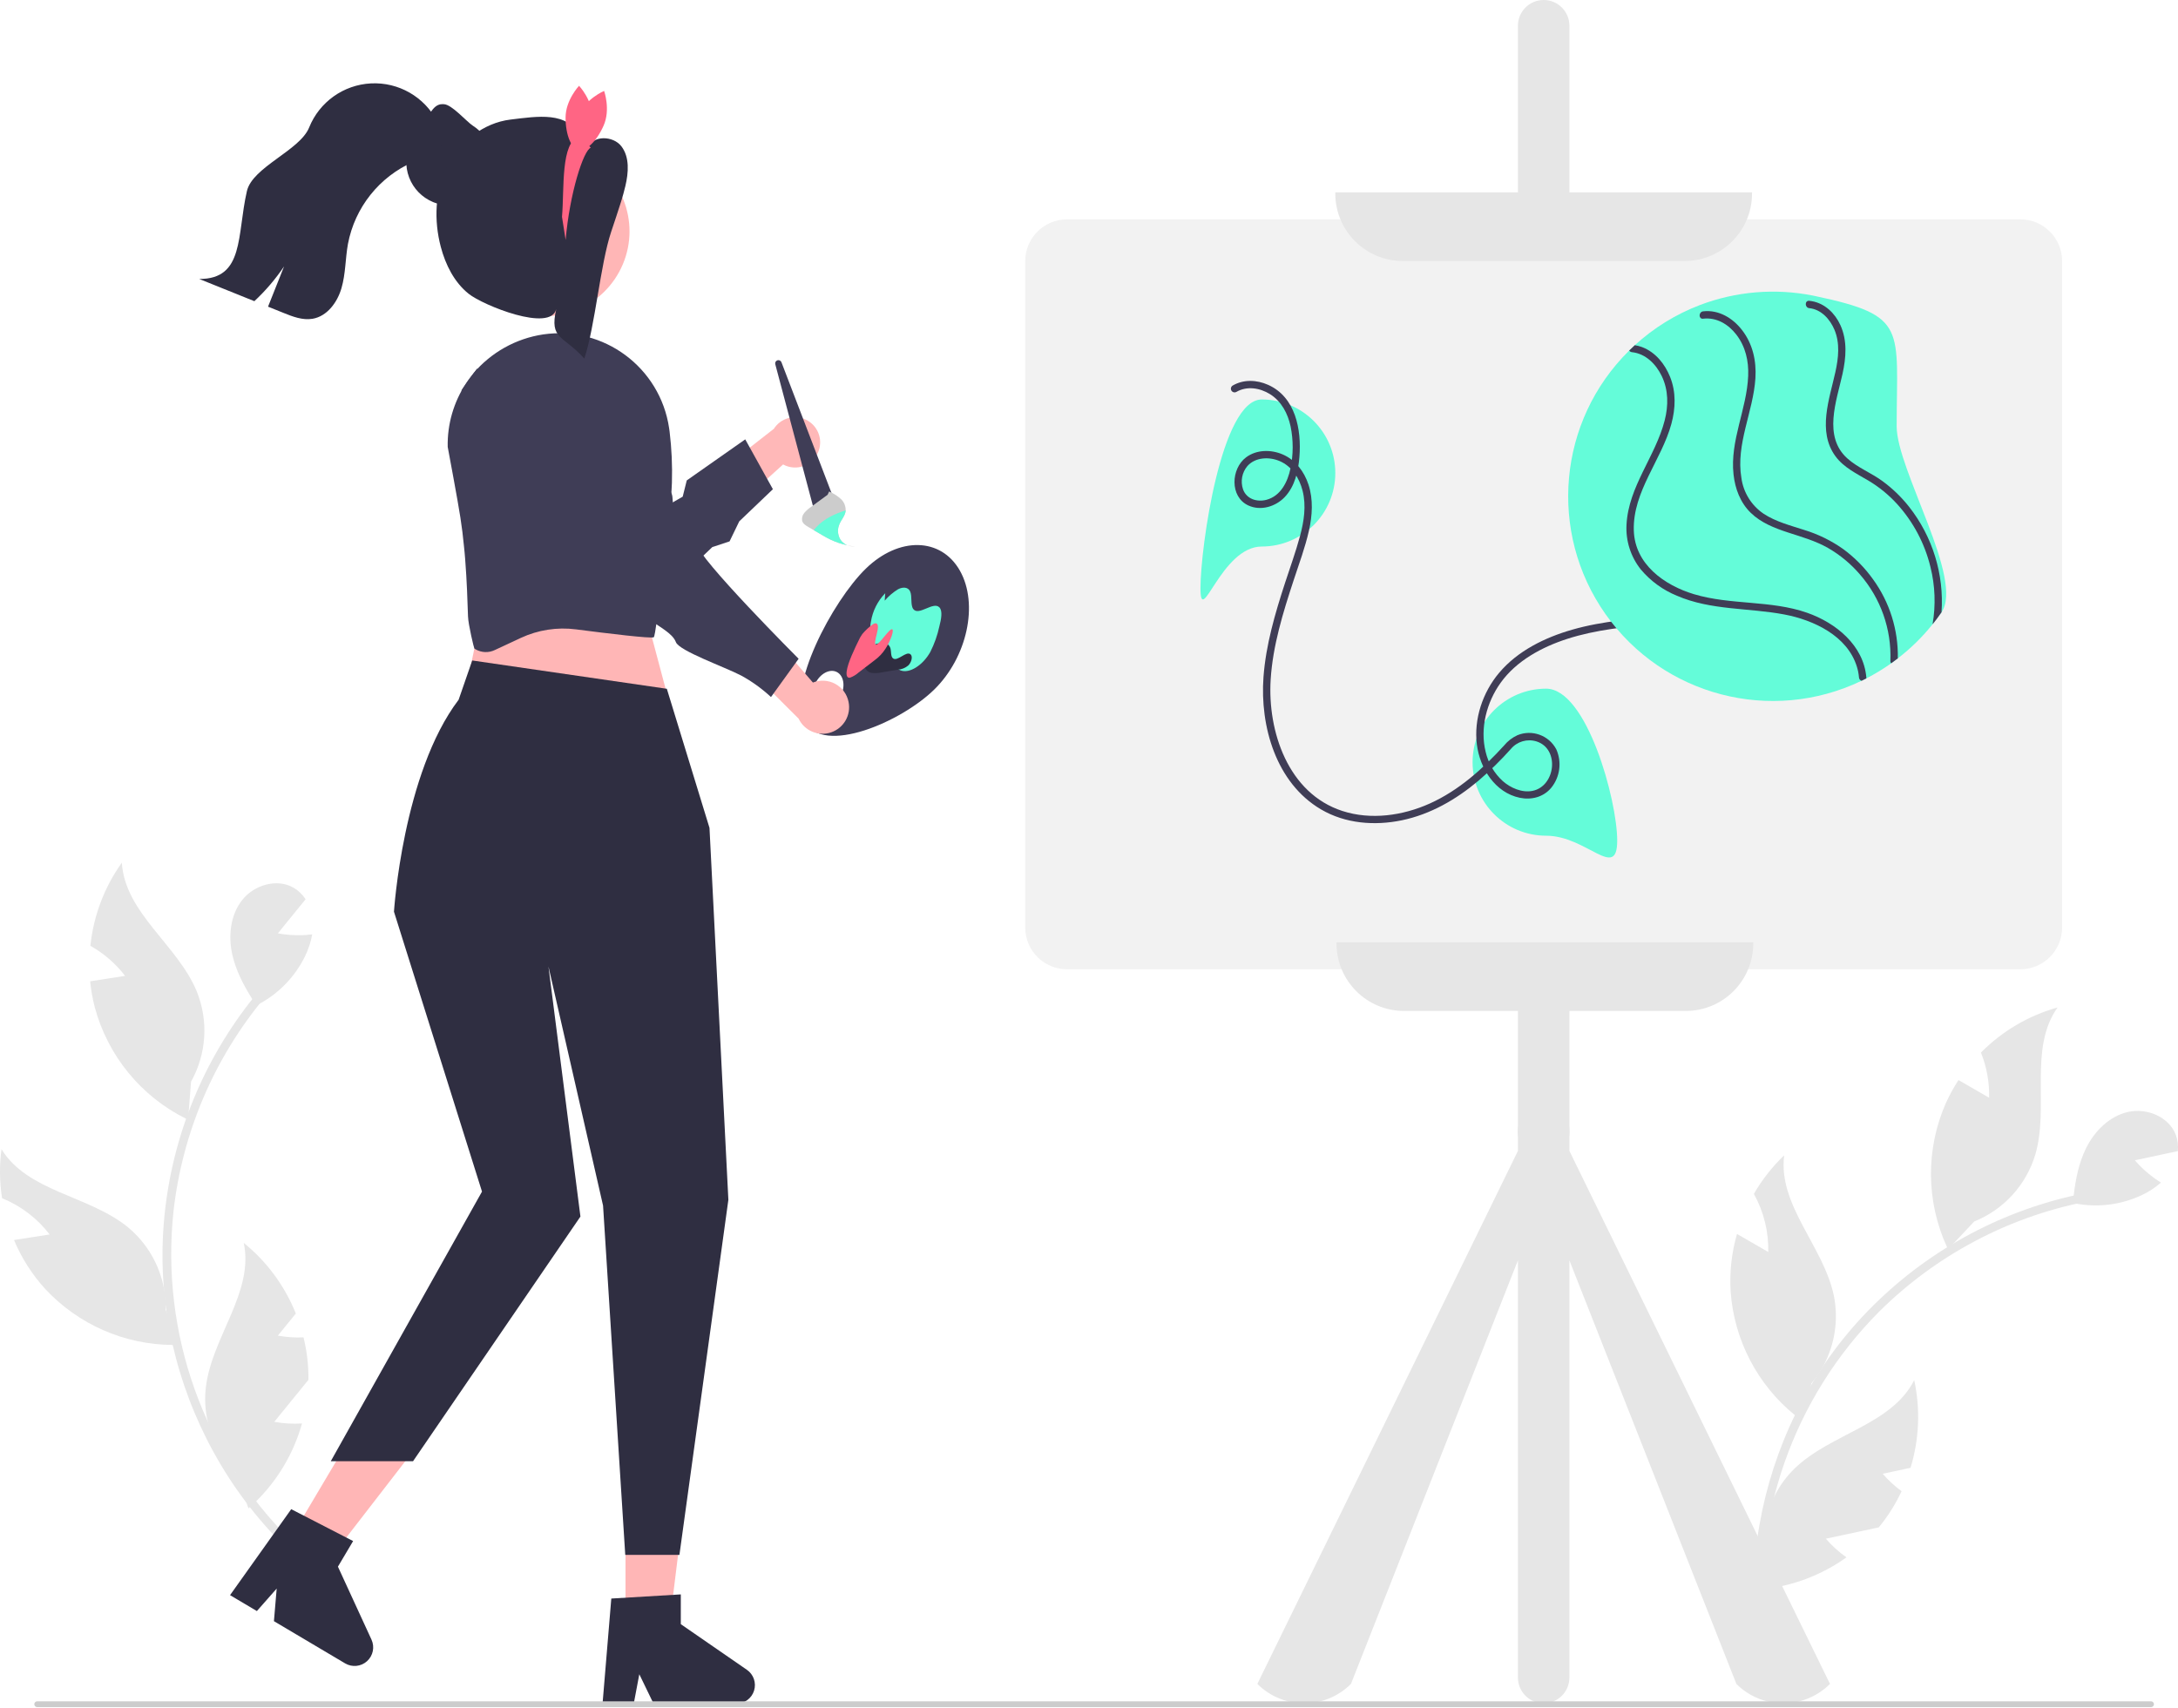
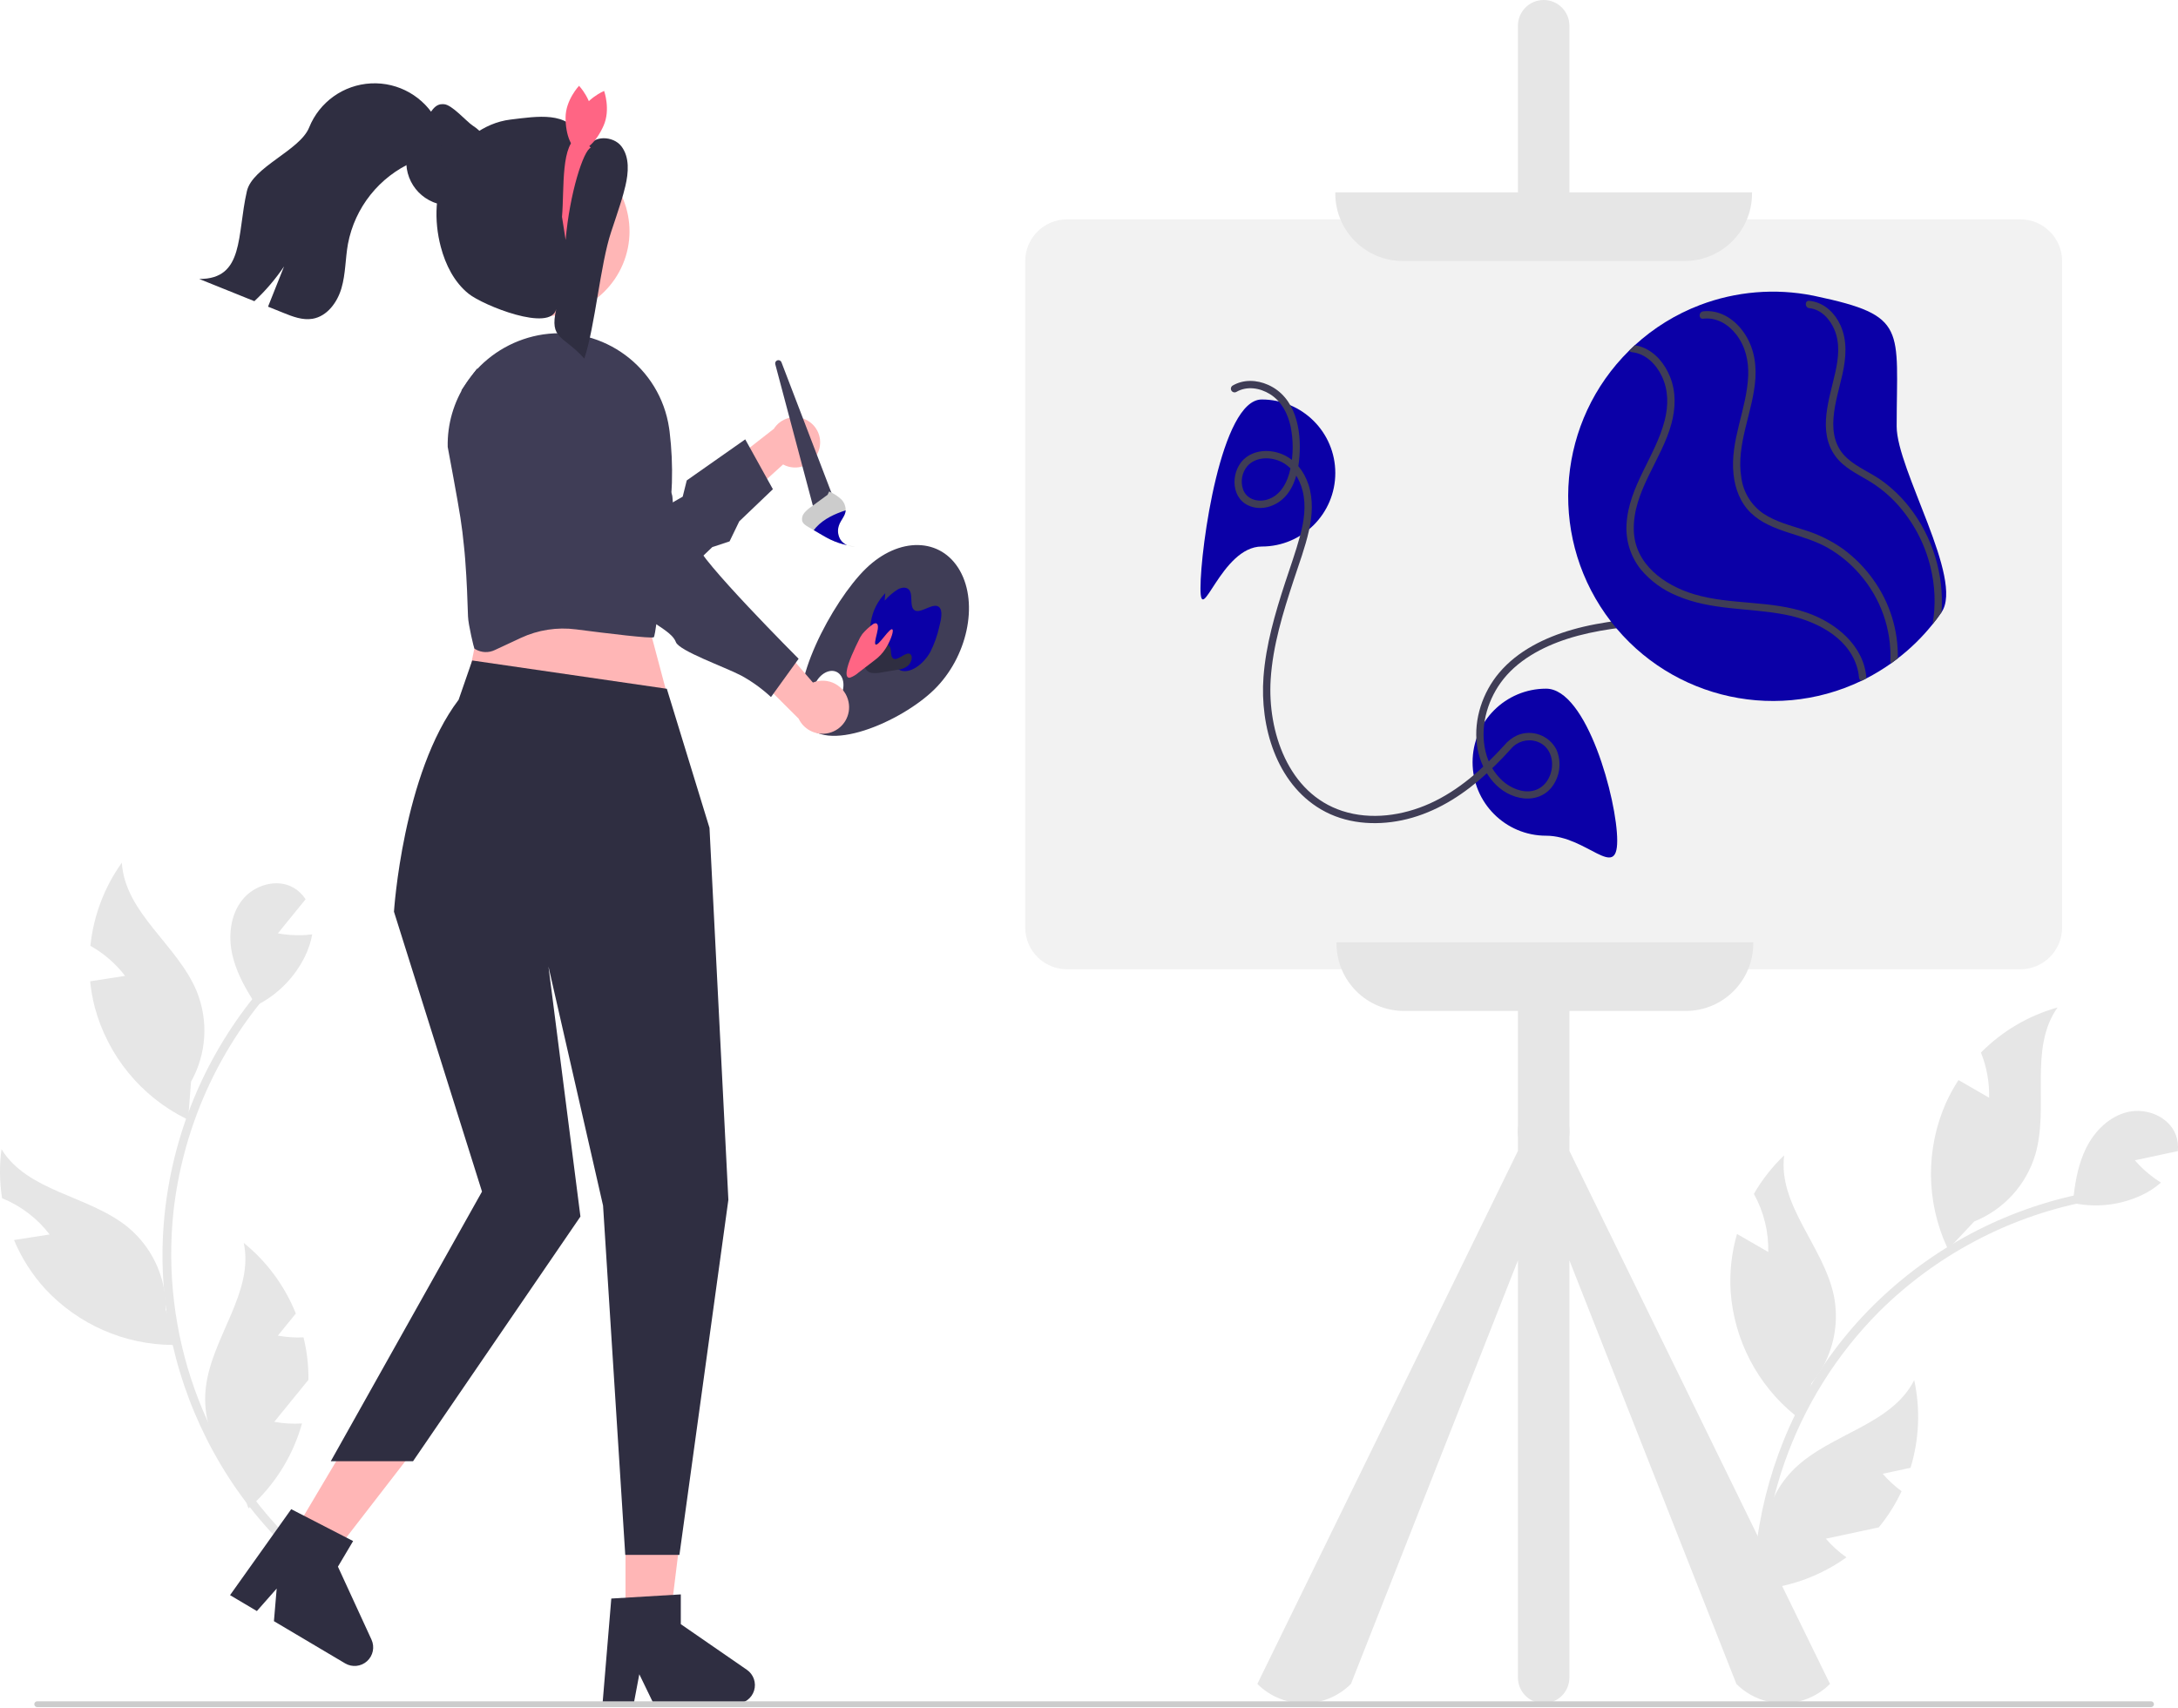
<svg xmlns="http://www.w3.org/2000/svg" data-name="Layer 1" width="888.48" height="696.572" viewBox="0 0 888.48 696.572">
  <path d="M536.79,383.148c13.527-13.196,18.25-34.945,10.55-48.576-7.7-13.632-24.907-13.984-38.434-.788s-32.537,48.883-24.837,62.515C491.769,409.93,523.263,396.345,536.79,383.148Zm-46.68,7.155c-2.881-1.384-3.666-5.735-1.752-9.718s5.801-6.088,8.682-4.704,3.666,5.735,1.752,9.718S492.991,391.688,490.11,390.303Z" transform="translate(-155.7598 -101.7139)" fill="#3f3d56" />
-   <path d="M520.075,373.107q-1.954-1.785-3.907-3.57a16.216,16.216,0,0,1-4.297-5.265,15.912,15.912,0,0,1-.819-8.958,21.5,21.5,0,0,1,5.822-11.543l-.209,3.031a23.117,23.117,0,0,1,5.455-4.663c1.929-.996,4.051-.926,4.89.846.96,2.028.046,5.666,1.347,7.293,2.25,2.814,8.115-3.264,10.588-.764,1.441,1.457.759,4.913.004,7.822a43.569,43.569,0,0,1-3.663,10.361c-3.011,5.421-8.51,9.005-12.229,7.542A10.151,10.151,0,0,1,520.075,373.107Z" transform="translate(-155.7598 -101.7139)" fill="#64fcd9" />
+   <path d="M520.075,373.107q-1.954-1.785-3.907-3.57a16.216,16.216,0,0,1-4.297-5.265,15.912,15.912,0,0,1-.819-8.958,21.5,21.5,0,0,1,5.822-11.543l-.209,3.031a23.117,23.117,0,0,1,5.455-4.663c1.929-.996,4.051-.926,4.89.846.96,2.028.046,5.666,1.347,7.293,2.25,2.814,8.115-3.264,10.588-.764,1.441,1.457.759,4.913.004,7.822a43.569,43.569,0,0,1-3.663,10.361c-3.011,5.421-8.51,9.005-12.229,7.542A10.151,10.151,0,0,1,520.075,373.107Z" transform="translate(-155.7598 -101.7139)" fill="#0b00a7" />
  <path d="M508.54,373.835c-.685-2.323.722-5.344,2.057-7.889l.674-.699a12.508,12.508,0,0,1,4.44-1.279,3.18,3.18,0,0,1,3.277,2.236c.394,1.364.076,3.312,1.021,4.108,1.826,1.541,5.491-3.232,7.234-1.568.978.933.271,3.339-.987,4.522a7.478,7.478,0,0,1-4.201,1.707q-3.355.558-6.71,1.115a11.419,11.419,0,0,1-3.991.201A3.522,3.522,0,0,1,508.54,373.835Z" transform="translate(-155.7598 -101.7139)" fill="#2f2e41" />
  <path d="M501.161,375.564c.472-3.435,3.099-8.964,5.443-13.689l.913-1.439a23.377,23.377,0,0,1,4.481-4.114c1.275-.698,2.159-.183,1.839,2.099-.284,2.02-1.461,5.313-1.002,6.164.889,1.645,6.303-7.753,7.063-5.872.426,1.056-1.304,5.268-2.952,7.758a17.546,17.546,0,0,1-4.469,4.696q-3.197,2.449-6.394,4.898a10.837,10.837,0,0,1-3.59,2.167C501.507,378.407,500.875,377.648,501.161,375.564Z" transform="translate(-155.7598 -101.7139)" fill="#ff6584" />
  <path d="M501.9,388.05a10.761,10.761,0,0,0-14.523-7.834l-25.013-28.926-5.393,19.126L481.551,394.953a10.819,10.819,0,0,0,20.349-6.903Z" transform="translate(-155.7598 -101.7139)" fill="#ffb8b8" />
  <path d="M418.867,277.884l-6.633,11.237s17.499,8.669,17.839,15.512,1.592,5.108,4.196,6.987,5.69,6.745,5.788,12.095S481.542,370.515,481.542,370.515l-11.272,15.62a60.351,60.351,0,0,0-12.149-8.767c-6.701-3.516-25.296-10.039-26.647-13.654s-6.793-6.243-12-10,5.952-6.947-2.726-13.209-55.762-55.562-64.198-60.33-8.49-19.323-8.49-19.323l6.262-8.678Z" transform="translate(-155.7598 -101.7139)" fill="#3f3d56" />
  <path d="M795.974,571.322V565.833a27.149,27.149,0,0,0,0-4.873V112.214a10.5,10.5,0,1,0-21,0V560.96a27.149,27.149,0,0,0,0,4.873v5.489L668.678,788.806a27,27,0,0,0,38.184,0L774.974,615.991V786.214a10.5,10.5,0,1,0,21,0V615.991L864.087,788.806a27,27,0,0,0,38.184,0Z" transform="translate(-155.7598 -101.7139)" fill="#e6e6e6" />
  <path d="M271.883,732.652a166.619,166.619,0,0,1-28.919-38.276,169.947,169.947,0,0,1-16.936-44.658,163.248,163.248,0,0,1-3.502-48.315,169.172,169.172,0,0,1,35.044-90.588q1.858-2.383,3.805-4.694c1.447-1.723,3.906.758,2.469,2.469a165.277,165.277,0,0,0-37.301,87.281,164.357,164.357,0,0,0,47.808,134.313c1.603,1.58-.867,4.049-2.469,2.469Z" transform="translate(-155.7598 -101.7139)" fill="#e6e6e6" />
  <path d="M256.163,513.78a42.311,42.311,0,0,0,4.147-1.809c.068.105.135.212.203.317Z" transform="translate(-155.7598 -101.7139)" fill="#e6e6e6" />
  <path d="M283.121,482.98a33.678,33.678,0,0,1-3.063,9.203,44.126,44.126,0,0,1-18.392,19.081c-.44.235-.894.484-1.348.704-.542-.85-1.099-1.7-1.627-2.55-3.561-5.701-6.727-11.695-8.178-18.231-1.7-7.635-.777-16.209,4.118-22.32,4.88-6.111,14.201-8.852,20.957-4.895a14.749,14.749,0,0,1,4.836,4.675c-.674.835-1.348,1.656-2.022,2.491a2.546,2.546,0,0,1-.191.22c-.586.733-1.187,1.451-1.773,2.184-2.447,3.004-4.88,6.023-7.328,9.013a46.36,46.36,0,0,0,10.464.718c.278-.015.572-.029.85-.044C281.318,483.171,282.227,483.098,283.121,482.98Z" transform="translate(-155.7598 -101.7139)" fill="#e6e6e6" />
  <path d="M233.689,543.081l-.938,12.222-.249,3.312c-.264-.132-.542-.264-.806-.396a71.521,71.521,0,0,1-37.327-45.709,69.482,69.482,0,0,1-1.832-10.391c4.748-.733,9.511-1.48,14.259-2.213a46.807,46.807,0,0,0-14.157-12.266A70.742,70.742,0,0,1,205.463,453.714c1.231,20.488,22.686,33.516,30.541,52.465A42.62,42.62,0,0,1,233.689,543.081Z" transform="translate(-155.7598 -101.7139)" fill="#e6e6e6" />
  <path d="M229.615,650.43c-1.143.059-2.286.088-3.415.073A71.616,71.616,0,0,1,174.262,627.715a69.557,69.557,0,0,1-12.794-20.034c.103-.015.191-.029.293-.044,4.748-.733,9.511-1.48,14.259-2.213a46.625,46.625,0,0,0-19.418-14.802,69.846,69.846,0,0,1-.234-20.004c10.728,17.484,35.803,18.891,51.645,31.904a42.716,42.716,0,0,1,14.582,24.665,40.182,40.182,0,0,1,.747,7.24c.015.586.015,1.158,0,1.729l.352.791Z" transform="translate(-155.7598 -101.7139)" fill="#e6e6e6" />
  <path d="M276.746,670.669c-3.034,3.722-6.067,7.474-9.101,11.197a46.458,46.458,0,0,0,11.314.674,71.627,71.627,0,0,1-18.715,31.758c-.835.821-1.7,1.627-2.579,2.389-.176.161-.366.322-.542.484l-.791-2.242-.015-.015-4.484-12.413a42.412,42.412,0,0,1-11.358-20.825v-.029a40.909,40.909,0,0,1-.718-14.069c2.506-20.356,19.711-38.66,15.432-58.723a71.035,71.035,0,0,1,21.25,28.827c-2.447,3.004-4.88,6.023-7.328,9.013a46.36,46.36,0,0,0,10.464.718,68.526,68.526,0,0,1,1.993,15.153c.015.733.015,1.451,0,2.184-1.539,1.905-3.092,3.796-4.631,5.701A2.548,2.548,0,0,1,276.746,670.669Z" transform="translate(-155.7598 -101.7139)" fill="#e6e6e6" />
  <path d="M872.066,771.79a166.619,166.619,0,0,1,1.451-47.951,169.946,169.946,0,0,1,14.788-45.415,163.247,163.247,0,0,1,27.548-39.846,169.172,169.172,0,0,1,84.078-48.633q2.941-.693,5.907-1.274c2.207-.436,2.569,3.039.377,3.471a165.277,165.277,0,0,0-83.764,44.642A164.357,164.357,0,0,0,875.537,771.413c.259,2.236-3.213,2.612-3.471.377Z" transform="translate(-155.7598 -101.7139)" fill="#e6e6e6" />
  <path d="M996.977,591.375a42.31,42.31,0,0,0,4.365,1.189c-.013.125-.028.25-.04.374Z" transform="translate(-155.7598 -101.7139)" fill="#e6e6e6" />
  <path d="M1037.285,584.266a33.678,33.678,0,0,1-8.154,5.253,44.126,44.126,0,0,1-26.29,3.344c-.49-.093-1-.183-1.492-.297.11-1.002.209-2.014.33-3.007.797-6.674,2.087-13.329,5.052-19.332,3.46-7.015,9.552-13.118,17.196-14.813,7.633-1.704,16.614,2.001,19.399,9.319a14.749,14.749,0,0,1,.839,6.674c-1.049.228-2.088.446-3.137.674a2.547,2.547,0,0,1-.286.052c-.916.204-1.834.387-2.75.59-3.79.808-7.578,1.636-11.358,2.432a46.361,46.361,0,0,0,7.704,7.117c.226.163.464.335.69.498C1035.761,583.285,1036.515,583.797,1037.285,584.266Z" transform="translate(-155.7598 -101.7139)" fill="#e6e6e6" />
  <path d="M961.1,600.125l-8.39,8.937-2.27,2.425c-.123-.268-.257-.545-.38-.813a71.521,71.521,0,0,1-.444-59.012,69.482,69.482,0,0,1,5.084-9.245c4.159,2.405,8.34,4.807,12.499,7.211a46.807,46.807,0,0,0-3.345-18.431,70.742,70.742,0,0,1,31.254-18.403c-11.88,16.737-3.325,40.336-9.078,60.025A42.62,42.62,0,0,1,961.1,600.125Z" transform="translate(-155.7598 -101.7139)" fill="#e6e6e6" />
  <path d="M890.653,681.227c-.927-.671-1.837-1.364-2.707-2.083A71.616,71.616,0,0,1,861.753,628.837a69.557,69.557,0,0,1,2.584-23.63c.089.053.167.097.256.149,4.159,2.405,8.34,4.807,12.499,7.211a46.625,46.625,0,0,0-5.857-23.703,69.846,69.846,0,0,1,12.353-15.736c-2.597,20.347,16.062,37.157,20.253,57.227a42.716,42.716,0,0,1-4.093,28.359,40.183,40.183,0,0,1-3.954,6.11c-.356.466-.714.911-1.084,1.348l-.222.837Z" transform="translate(-155.7598 -101.7139)" fill="#e6e6e6" />
  <path d="M914.699,726.534c-4.697 1-9.412,2.022-14.109,3.022a46.458,46.458,0,0,0,8.394,7.615,71.627,71.627,0,0,1-34.486,13.021c-1.165.116-2.344.202-3.507.245-.238.015-.488.022-.726.037l.788-2.243-.002-.021,4.284-12.484a42.412,42.412,0,0,1,4.199-23.346l.018-.023a40.909,40.909,0,0,1,8.257-11.414c14.709-14.293,39.588-17.775,48.826-36.092a71.035,71.035,0,0,1-1.505,35.781c-3.79.807-7.578,1.636-11.358,2.432a46.36,46.36,0,0,0,7.704,7.117,68.526,68.526,0,0,1-7.943,13.058c-.448.58-.898,1.14-1.368,1.702-2.393.52-4.788,1.02-7.181,1.54A2.549,2.549,0,0,1,914.699,726.534Z" transform="translate(-155.7598 -101.7139)" fill="#e6e6e6" />
  <path d="M979.923,497.214H591.025a17.07,17.07,0,0,1-17.051-17.051v-271.898a17.07,17.07,0,0,1,17.051-17.051H979.923a17.07,17.07,0,0,1,17.051,17.051v271.898A17.071,17.071,0,0,1,979.923,497.214Z" transform="translate(-155.7598 -101.7139)" fill="#f2f2f2" />
  <path d="M842.974,208.214h-115a27.531,27.531,0,0,1-27.5-27.5v-.5h170v.5A27.531,27.531,0,0,1,842.974,208.214Z" transform="translate(-155.7598 -101.7139)" fill="#e6e6e6" />
  <path d="M843.474,514.214h-115a27.531,27.531,0,0,1-27.5-27.5v-.5h170v.5A27.531,27.531,0,0,1,843.474,514.214Z" transform="translate(-155.7598 -101.7139)" fill="#e6e6e6" />
-   <path d="M815.474,444.714c0,16.569-12.431-2-29-2a30,30,0,0,1,0-60C803.043,382.714,815.474,428.145,815.474,444.714Z" transform="translate(-155.7598 -101.7139)" fill="#64fcd9" />
-   <path d="M700.474,294.714a30,30,0,0,1-30,30c-16.569,0-25,33.569-25,17s8.431-77,25-77A30,30,0,0,1,700.474,294.714Z" transform="translate(-155.7598 -101.7139)" fill="#64fcd9" />
+   <path d="M815.474,444.714c0,16.569-12.431-2-29-2a30,30,0,0,1,0-60C803.043,382.714,815.474,428.145,815.474,444.714Z" transform="translate(-155.7598 -101.7139)" fill="#0b00a7" />
+   <path d="M700.474,294.714a30,30,0,0,1-30,30c-16.569,0-25,33.569-25,17s8.431-77,25-77A30,30,0,0,1,700.474,294.714Z" transform="translate(-155.7598 -101.7139)" fill="#0b00a7" />
  <path d="M660.093,261.639c4.33-2.526,9.632-1.657,13.745.902,4.678,2.91,7.267,7.923,8.407,13.185a42.492,42.492,0,0,1-.057,17.128c-1.116,5.445-3.973,11.23-9.769,12.793-3.863,1.042-8.18-.301-9.589-4.287a9.836,9.836,0,0,1,1.785-9.481c3.252-3.659,8.921-3.848,13.178-2.022,5.007,2.148,8.059,6.995,9.345,12.125,1.529,6.099.566,12.426-1.043,18.404-1.749,6.498-4.064,12.851-6.147,19.247-4.061,12.473-7.798,25.183-8.77,38.328-1.484,20.081,5.127,43.251,23.48,54.022,9.907,5.814,21.83,6.741,32.921,4.445,11.696-2.421,22.143-8.463,31.214-16.086A137.506,137.506,0,0,0,772.071,407.34a9.82,9.82,0,0,1,10.487-3.102c9.542,3.032,7.784,18.308-1.657,20.182-4.29.851-8.94-1.212-12.115-3.999a23.284,23.284,0,0,1-6.975-11.906c-2.401-9.633.403-20.237,6.1-28.195,6.436-8.991,16.854-14.589,27.163-17.918,11.737-3.791,24.029-4.908,36.235-6.144,12.491-1.265,25.114-2.741,36.908-7.285a92.343,92.343,0,0,0,26.088-15.482,96.454,96.454,0,0,0,31.733-50.736,88.352,88.352,0,0,0,2.226-14.605c.132-1.927-2.869-1.919-3,0-1.469,21.457-11.411,41.867-26.449,57.103a91.476,91.476,0,0,1-25.943,18.489c-11.641,5.501-24.297,7.662-37.004,9.04-12.978,1.407-26.12,2.237-38.728,5.854-11.146,3.197-22.261,8.619-29.854,17.635-6.695,7.949-10.364,18.855-9.057,29.244,1.216,9.666,7.379,19.618,17.505,21.719,4.752.986,9.67-.269,12.84-4.087a15.13,15.13,0,0,0,2.044-15.703,12.551,12.551,0,0,0-15.856-5.738,15.275,15.275,0,0,0-5.44,4.203c-8.655,9.491-18.481,18.349-30.307,23.668-11.031,4.962-24.023,6.827-35.689,3.031-22.085-7.186-30.545-32.437-29.214-53.655.871-13.886,5.043-27.298,9.356-40.438,2.202-6.71,4.71-13.401,6.257-20.302,1.385-6.178,1.808-12.724-.209-18.817-1.761-5.318-5.308-10.053-10.559-12.282-4.771-2.024-10.617-1.977-14.882,1.216-6.166,4.616-6.731,16.061.885,19.613,5.053,2.357,11.141.522,14.868-3.392,4.179-4.389,5.539-10.574,6.009-16.428.889-11.061-1.55-24.403-12.801-29.395-4.635-2.056-9.986-2.288-14.455.319a1.501,1.501,0,0,0,1.514,2.59Z" transform="translate(-155.7598 -101.7139)" fill="#3f3d56" />
-   <path d="M929.474,275.714c0,17.57,27.58,62.37,18.3,75.82q-1.725,2.52-3.65,4.9a82.599,82.599,0,0,1-14.18,13.91c-.89.7-1.79,1.37-2.7,2.02a84.194,84.194,0,0,1-10.15,6.17c-.64.32-1.29.64-1.94.96a83.506,83.506,0,0,1-94.78-134.75c.74-.74,1.5-1.46,2.28-2.17a83.165,83.165,0,0,1,26.55-16.39c.01,0,.01-.01.02-.01a83.831,83.831,0,0,1,46.11-3.85h.02c.34.07.68.14,1.02.22C934.144,230.534,929.474,235.564,929.474,275.714Z" transform="translate(-155.7598 -101.7139)" fill="#64fcd9" />
+   <path d="M929.474,275.714c0,17.57,27.58,62.37,18.3,75.82q-1.725,2.52-3.65,4.9a82.599,82.599,0,0,1-14.18,13.91c-.89.7-1.79,1.37-2.7,2.02a84.194,84.194,0,0,1-10.15,6.17c-.64.32-1.29.64-1.94.96a83.506,83.506,0,0,1-94.78-134.75c.74-.74,1.5-1.46,2.28-2.17a83.165,83.165,0,0,1,26.55-16.39c.01,0,.01-.01.02-.01a83.831,83.831,0,0,1,46.11-3.85h.02c.34.07.68.14,1.02.22C934.144,230.534,929.474,235.564,929.474,275.714Z" transform="translate(-155.7598 -101.7139)" fill="#0b00a7" />
  <path d="M917.104,378.154a1.58,1.58,0,0,1-.01.38c-.64.32-1.29.64-1.94.96a1.5,1.5,0,0,1-1.05-1.34,20.496,20.496,0,0,0-.87-4.45c-3.9-12.56-17.58-18.98-29.52-21.25-14.61-2.79-29.98-1.63-43.88-7.66a37.888,37.888,0,0,1-14.71-10.7,26.922,26.922,0,0,1-5.85-18.35c.82-15.59,11.81-27.79,15.57-42.5,1.55-6.06,1.55-12.38-1.21-18.1-2.34-4.86-6.54-9.13-12.14-9.73a1.453,1.453,0,0,1-1.12-.67c.74-.74,1.5-1.46,2.28-2.17a14.579,14.579,0,0,1,2.97.77c5.48,2.1,9.29,6.85,11.43,12.18,2.47,6.17,2.24,12.81.52,19.14-4.01,14.76-15.79,27.57-15.33,43.48.4,13.79,12.44,22.39,24.58,26.03,15.02,4.5,31.29,2.37,46.15,7.58C904.664,355.854,916.014,365.024,917.104,378.154Z" transform="translate(-155.7598 -101.7139)" fill="#3f3d56" />
  <path d="M929.944,370.344c-.89.7-1.79,1.37-2.7,2.02a1.248,1.248,0,0,1-.33-.98,50.765,50.765,0,0,0-12.47-35.33,50.158,50.158,0,0,0-12.96-10.74c-5.12-2.93-10.74-4.5-16.31-6.32-5.48-1.79-11.05-3.96-15.24-8.05-4.27-4.17-6.37-9.82-7.01-15.66-1.51-13.84,5.42-26.56,5.98-40.19.25-6.08-1.09-11.99-4.86-16.88-3.26-4.22-8.07-7.1-13.52-6.46-1.8.22-1.89-2.42-.33-2.93a1.602,1.602,0,0,1,.33-.07c6.34-.74,12.09,2.74,15.86,7.62,4.39,5.67,5.91,12.58,5.47,19.65-.86,13.68-8.06,26.83-5.72,40.73a21.073,21.073,0,0,0,9.03,14.56c5.02,3.31,10.95,4.8,16.61,6.64a55.6,55.6,0,0,1,15.81,7.74,54.893,54.893,0,0,1,12.26,12.41A53.18,53.18,0,0,1,929.944,370.344Z" transform="translate(-155.7598 -101.7139)" fill="#3f3d56" />
  <path d="M947.774,351.534q-1.725,2.52-3.65,4.9a56.746,56.746,0,0,0-.87-23.38,58.902,58.902,0,0,0-13.74-25.83,51.602,51.602,0,0,0-11.44-9.33c-4.85-2.9-10.15-5.35-13.58-10.03-7.44-10.16-2.42-23.42-.02-34.34,1.26-5.7,1.94-11.77-.39-17.29-1.81-4.28-5.39-8.29-10.25-8.78-1.91-.19-1.92-3.2,0-3q.54.06,1.08.15c5.31.96,9.4,4.92,11.62,9.8,2.88,6.37,2.31,13.25.84,19.92-2.42,10.97-8.03,25.5,2,34.46,4.23,3.78,9.72,5.87,14.28,9.22a55.759,55.759,0,0,1,10.88,10.49A62.586,62.586,0,0,1,947.774,351.534Z" transform="translate(-155.7598 -101.7139)" fill="#3f3d56" />
  <polygon points="255.165 664.416 272.911 664.416 281.355 595.969 255.165 595.969 255.165 664.416" fill="#ffb6b6" />
  <path d="M401.559,796.877h12.726l2.271-12.015,5.818,12.015h33.752a7.587,7.587,0,0,0,4.311-13.831L433.484,764.431V752.284l-28.351,1.692Z" transform="translate(-155.7598 -101.7139)" fill="#2f2e41" />
  <polygon points="117.583 629.208 132.847 638.259 175.024 583.694 152.498 570.335 117.583 629.208" fill="#ffb6b6" />
  <path d="M249.603,752.59l10.946,6.491,8.082-9.176-1.125,13.302,29.031,17.217a7.587,7.587,0,0,0,10.763-9.697L293.613,740.967l6.196-10.448-25.248-13.006Z" transform="translate(-155.7598 -101.7139)" fill="#2f2e41" />
  <polygon points="257.085 226.77 271.709 281.744 189.786 282.822 200.565 230.003 257.085 226.77" fill="#ffb6b6" />
  <path d="M427.784,382.763l17.399,56.748,7.704,151.757L432.92,736.165h-22.098l-9.054-142.534-22.268-97.528,13.037,102.004-68.289,99.842H290.692l61.693-110.022L316.474,473.714s3.601-56.481,26.377-86.483l5.544-16.016Z" transform="translate(-155.7598 -101.7139)" fill="#2f2e41" />
  <path d="M428.918,277.853c-.047-.494-.118-1.012-.212-1.506a45.345,45.345,0,0,0-51.354-38.18,46.295,46.295,0,0,0-28.559,15.973v.024c-.376.447-.729.917-1.082,1.388-.635.8-1.223,1.647-1.788,2.494a45.382,45.382,0,0,0-7.528,26.018s4.282,22.795,5.175,28.841c.612,3.905,1.082,7.74,1.435,11.48.212,1.882.376,3.74.518,5.552V329.96c.706,8.963.941,17.008,1.153,23.242.094,3.388,2.447,13.009,2.588,13.127.145.11.302.216.469.317a8.403,8.403,0,0,0,7.909.291l10.582-4.937h0a40.917,40.917,0,0,1,22.523-3.479c12.577,1.631,30.897,3.87,31.727,3.193.988-.847,5.761-43.563,7.008-56.996.165-1.929.306-3.929.376-6.069v-.024A138.707,138.707,0,0,0,428.918,277.853Z" transform="translate(-155.7598 -101.7139)" fill="#3f3d56" />
  <path d="M489.769,285.533A10.196,10.196,0,0,1,475.209,291.228l-26.856,24.322-2.868-18.609,25.943-20.244a10.251,10.251,0,0,1,18.342,8.836Z" transform="translate(-155.7598 -101.7139)" fill="#ffb8b8" />
  <path d="M389.813,238.367s26.43,4.936,11.388,56.242l5.808,25.431,27.251-15.675,1.651-6.626L459.77,280.99l11.281,20.337-13.717,13.107-3.962,8.182-7.037,2.327L424.538,345.772l-9.14,5.586s-11.621,7.201-21.959,3.3a28.137,28.137,0,0,1-7.647-4.327c-4.512-3.598-8.516-9.097-11.023-17.411-9.301-30.845-12.793-52.414-12.793-52.414Z" transform="translate(-155.7598 -101.7139)" fill="#3f3d56" />
  <path d="M488.022,310.527l-16.001-60.194a1.326,1.326,0,0,1,2.52-.815L496.077,305.777Z" transform="translate(-155.7598 -101.7139)" fill="#3f3d56" />
  <path d="M501.343,324.174a30.252,30.252,0,0,1-6.753-2.265c-1.094-.522-2.152-1.111-3.186-1.719-.368-.205-.735-.425-1.095-.636-.861-.503-1.722-1.006-2.59-1.517-.735-.425-1.476-.857-2.203-1.288-1.075-.627-2.231-1.355-2.542-2.564a3.919,3.919,0,0,1,.92-3.226,13.194,13.194,0,0,1,2.705-2.398q3.387-2.489,6.781-4.969l.605-1.326a17.109,17.109,0,0,1,4.987,3.225,6.104,6.104,0,0,1,1.752,4.46,5.141,5.141,0,0,1-.178,1.076c-.437,1.537-1.581,2.846-2.26,4.32a8.338,8.338,0,0,0-.356.949,6.777,6.777,0,0,0,.748,5.72A6.26,6.26,0,0,0,501.343,324.174Z" transform="translate(-155.7598 -101.7139)" fill="#ccc" />
  <path d="M504.689,324.73a7.187,7.187,0,0,1-3.346-.556A33.745,33.745,0,0,0,504.689,324.73Z" transform="translate(-155.7598 -101.7139)" fill="#e6e6e6" />
-   <path d="M501.343,324.174a30.252,30.252,0,0,1-6.753-2.265c-1.094-.522-2.152-1.111-3.186-1.719-.368-.205-.735-.425-1.095-.636-.861-.503-1.722-1.006-2.59-1.517a14.576,14.576,0,0,1,.972-1.171c3.205-3.488,7.583-5.455,12.032-6.916a5.141,5.141,0,0,1-.178,1.076c-.437,1.537-1.581,2.846-2.26,4.32a8.338,8.338,0,0,0-.356.949,6.777,6.777,0,0,0,.748,5.72A6.26,6.26,0,0,0,501.343,324.174Z" transform="translate(-155.7598 -101.7139)" fill="#64fcd9" />
+   <path d="M501.343,324.174a30.252,30.252,0,0,1-6.753-2.265c-1.094-.522-2.152-1.111-3.186-1.719-.368-.205-.735-.425-1.095-.636-.861-.503-1.722-1.006-2.59-1.517a14.576,14.576,0,0,1,.972-1.171c3.205-3.488,7.583-5.455,12.032-6.916a5.141,5.141,0,0,1-.178,1.076c-.437,1.537-1.581,2.846-2.26,4.32a8.338,8.338,0,0,0-.356.949,6.777,6.777,0,0,0,.748,5.72A6.26,6.26,0,0,0,501.343,324.174Z" transform="translate(-155.7598 -101.7139)" fill="#0b00a7" />
  <path d="M1034.422,797.096a1.186,1.186,0,0,1-1.19,1.19h-862.29a1.19,1.19,0,1,1,0-2.38h862.29A1.187,1.187,0,0,1,1034.422,797.096Z" transform="translate(-155.7598 -101.7139)" fill="#ccc" />
  <circle cx="377.917" cy="196.09" r="34.639" transform="translate(-131.174 331.9247) rotate(-61.33682)" fill="#ffb6b6" />
  <path d="M356.791,167.828v.024a17.412,17.412,0,0,1-.572,4.466c-.061.256-.134.523-.219.779v.012A17.664,17.664,0,0,1,345.11,184.449c-.377.146-.767.268-1.156.377a15.782,15.782,0,0,1-2.507.511,15.995,15.995,0,0,1-2.3.158,17.512,17.512,0,0,1-1.801-.085,17.039,17.039,0,0,1-4.101-.937,5.153,5.153,0,0,1-.608-.219,2.967,2.967,0,0,1-.292-.122,17.661,17.661,0,0,1-9.114-23.91l.012-.012a17.307,17.307,0,0,1,3.468-4.867c3.188-3.176,4.593-11.135,9.436-11.135a6.621,6.621,0,0,1,.694.024c3.249.11,9.254,7.12,11.81,8.774a17.223,17.223,0,0,1,4.843,4.587,17.44,17.44,0,0,1,2.847,6.279A17.669,17.669,0,0,1,356.791,167.828Z" transform="translate(-155.7598 -101.7139)" fill="#2f2e41" />
  <path d="M335.234,161.684c-2.74,3.19-7.03,4.43-10.9,6.09a45.855,45.855,0,0,0-26.64,33.5c-1.07,5.97-.93,12.15-2.62,17.97-1.68,5.82-5.84,11.53-11.81,12.54-4.04.69-8.09-.87-11.89-2.41q-3.135-1.26-6.27-2.53,3.27-8.205,6.53-16.41a83.161,83.161,0,0,1-12.11,14.17q-11.235-4.53-22.49-9.06c18.46.07,15.31-17.85,19.44-35.83,2.27-9.88,21.6-16.57,25.39-25.97a28.756,28.756,0,0,1,52.16-2.62C337.814,152.634,337.924,158.534,335.234,161.684Z" transform="translate(-155.7598 -101.7139)" fill="#2f2e41" />
  <path d="M409.27,161.438c-3.38-4.451-11.894-4.624-13.602.697l-3.59-4.869c-4.658-10.178-16.949-8.107-28.062-6.765-11.113,1.343-20.905,9.174-25.877,19.203-4.971,10.029-5.422,21.94-2.559,32.761,1.926,7.281,5.464,14.385,11.333,19.105s33.458,15.882,35.755,6.271c-2.871,12.539,2.905,10.577,11.455,20.188,4.428-13.303,6.505-38.368,10.933-51.671q1-3.004,2-6.007c1.405-4.221,2.812-8.449,3.828-12.78C412.159,172.128,412.65,165.889,409.27,161.438Z" transform="translate(-155.7598 -101.7139)" fill="#2f2e41" />
  <path d="M386.501,199.626l-1.481-9.426c1.006-11.723-.636-30.371,7.057-32.934l4.705,4.705C393.807,162.963,388.146,180.494,386.501,199.626Z" transform="translate(-155.7598 -101.7139)" fill="#ff6584" />
  <path d="M397.474,149.714c0,7.18-2.462,13-5.5,13s-5.5-5.82-5.5-13,5.5-13,5.5-13S397.474,142.534,397.474,149.714Z" transform="translate(-155.7598 -101.7139)" fill="#ff6584" />
  <path d="M402.01,152.924c-2.885,6.575-7.479,10.915-10.26,9.694s-2.698-7.54.187-14.114,10.26-9.694,10.26-9.694S404.895,146.349,402.01,152.924Z" transform="translate(-155.7598 -101.7139)" fill="#ff6584" />
</svg>
